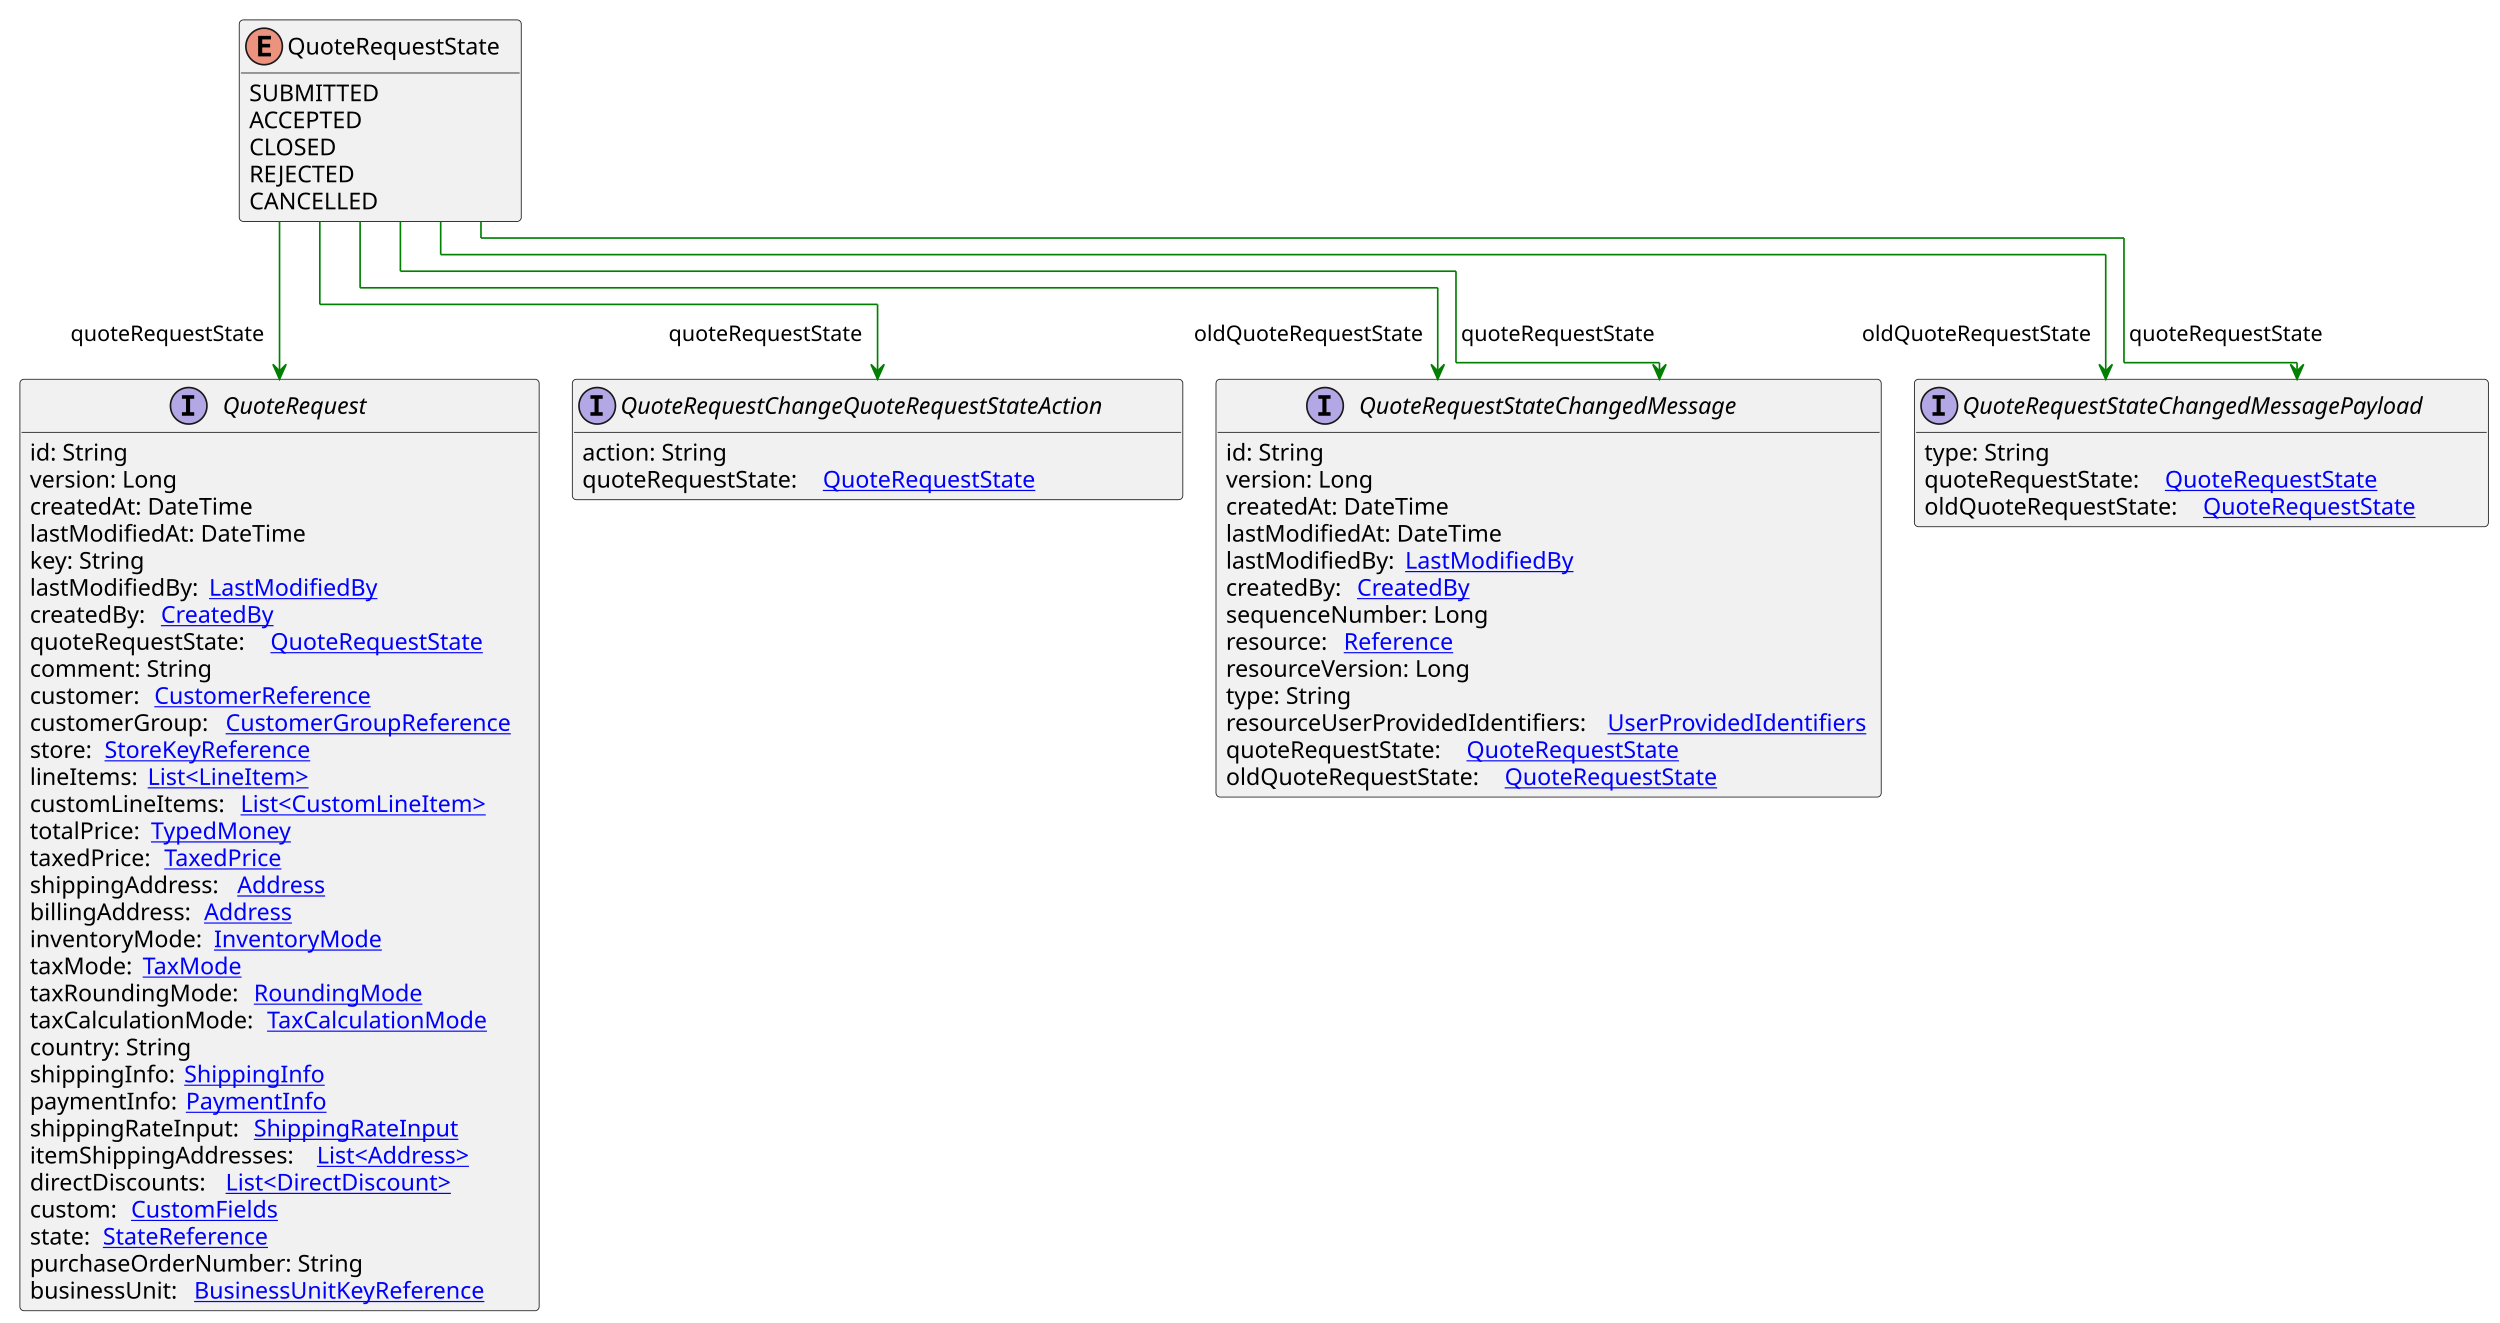
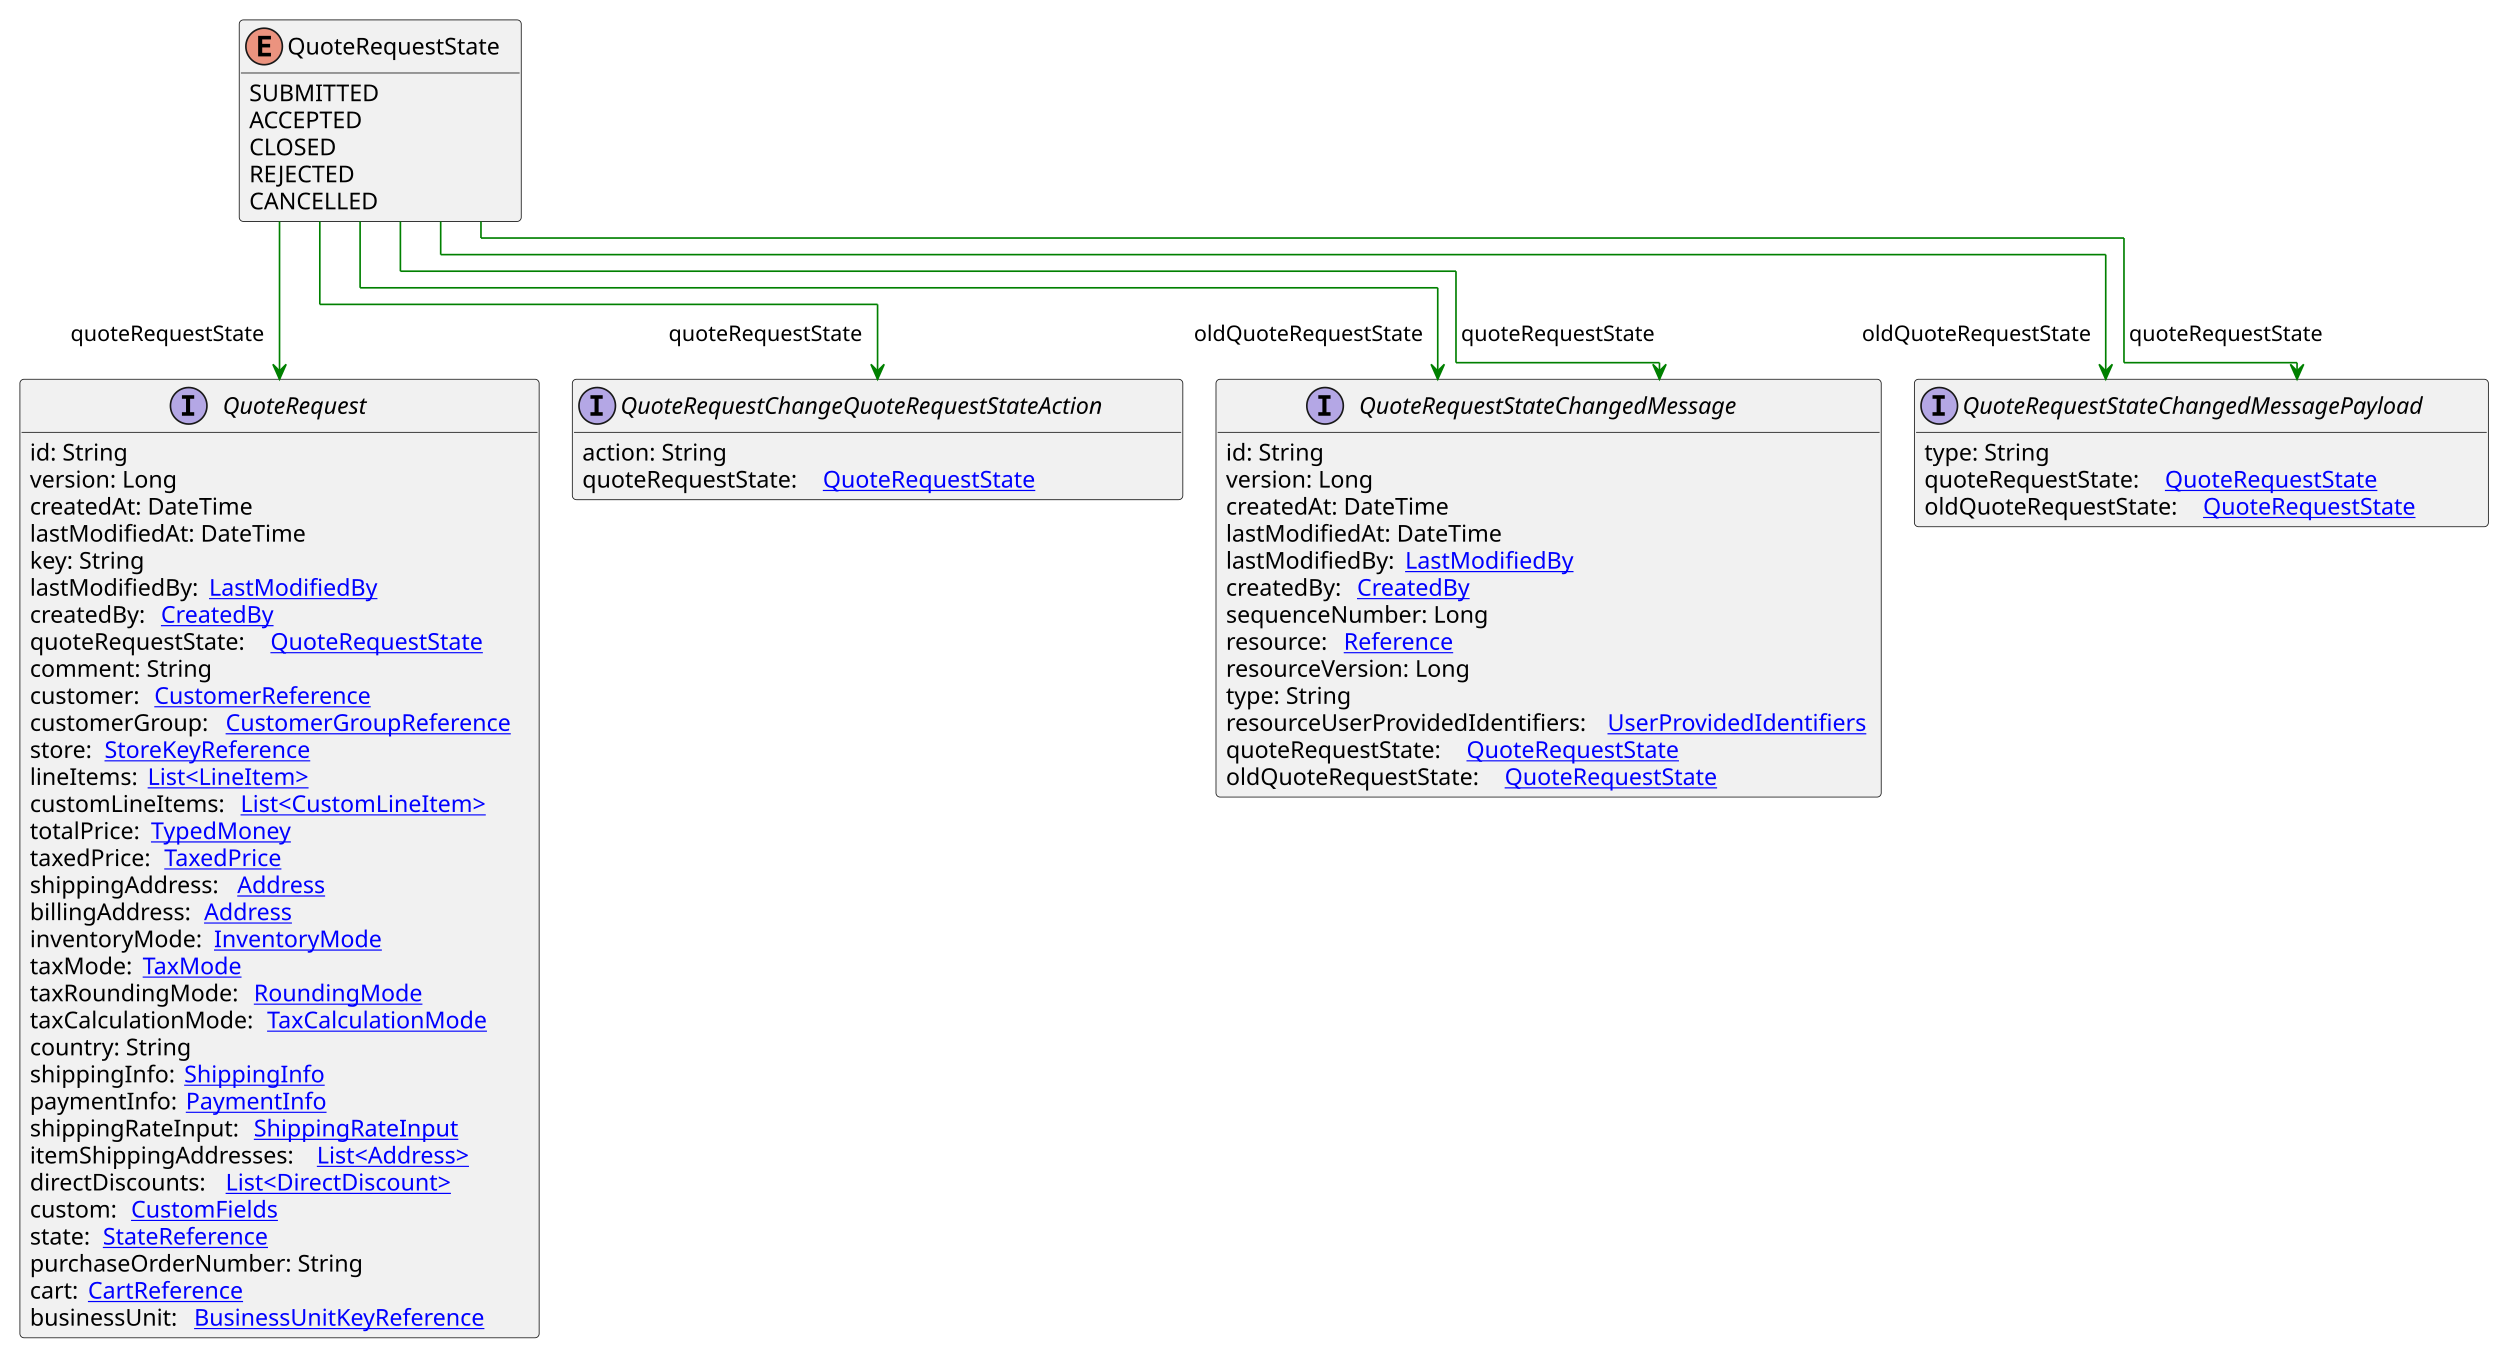
- <svg xmlns="http://www.w3.org/2000/svg" xmlns:xlink="http://www.w3.org/1999/xlink" contentStyleType="text/css" height="797px" preserveAspectRatio="none" style="width:1507px;height:797px;background:#FFFFFF;" version="1.1" viewBox="0 0 1507 797" width="1507px" zoomAndPan="magnify">
+ <svg xmlns="http://www.w3.org/2000/svg" xmlns:xlink="http://www.w3.org/1999/xlink" contentStyleType="text/css" height="813px" preserveAspectRatio="none" style="width:1507px;height:813px;background:#FFFFFF;" version="1.1" viewBox="0 0 1507 813" width="1507px" zoomAndPan="magnify">
  <defs />
  <g>
    <g id="elem_QuoteRequestState">
      <rect codeLine="3" fill="#F1F1F1" height="121.484" id="QuoteRequestState" rx="2.5" ry="2.5" style="stroke:#181818;stroke-width:0.5;" width="170" x="144.214" y="12" />
      <ellipse cx="159.214" cy="28" fill="#EB937F" rx="11" ry="11" style="stroke:#181818;stroke-width:1.0;" />
      <path d="M163.324,34 L155.605,34 L155.605,21.609 L163.324,21.609 L163.324,23.766 L158.058,23.766 L158.058,26.438 L162.824,26.438 L162.824,28.594 L158.058,28.594 L158.058,31.844 L163.324,31.844 L163.324,34 Z " fill="#000000" />
      <text fill="#000000" font-family="sans-serif" font-size="14" lengthAdjust="spacing" textLength="138" x="173.214" y="32.847">QuoteRequestState</text>
      <line style="stroke:#181818;stroke-width:0.5;" x1="145.214" x2="313.214" y1="44" y2="44" />
      <text fill="#000000" font-family="sans-serif" font-size="14" lengthAdjust="spacing" textLength="82" x="150.214" y="60.995">SUBMITTED</text>
      <text fill="#000000" font-family="sans-serif" font-size="14" lengthAdjust="spacing" textLength="76" x="150.214" y="77.292">ACCEPTED</text>
      <text fill="#000000" font-family="sans-serif" font-size="14" lengthAdjust="spacing" textLength="57" x="150.214" y="93.589">CLOSED</text>
      <text fill="#000000" font-family="sans-serif" font-size="14" lengthAdjust="spacing" textLength="70" x="150.214" y="109.886">REJECTED</text>
      <text fill="#000000" font-family="sans-serif" font-size="14" lengthAdjust="spacing" textLength="82" x="150.214" y="126.183">CANCELLED</text>
    </g>
    <a href="QuoteRequestStateChangedMessage.svg" target="_top" title="QuoteRequestStateChangedMessage.svg" xlink:actuate="onRequest" xlink:href="QuoteRequestStateChangedMessage.svg" xlink:show="new" xlink:title="QuoteRequestStateChangedMessage.svg" xlink:type="simple">
      <g id="elem_QuoteRequestStateChangedMessage">
        <rect codeLine="10" fill="#F1F1F1" height="251.859" id="QuoteRequestStateChangedMessage" rx="2.5" ry="2.5" style="stroke:#181818;stroke-width:0.5;" width="401" x="733" y="228.617" />
        <ellipse cx="798.75" cy="244.617" fill="#B4A7E5" rx="11" ry="11" style="stroke:#181818;stroke-width:1.0;" />
        <path d="M794.672,240.383 L794.672,238.227 L802.062,238.227 L802.062,240.383 L799.594,240.383 L799.594,248.461 L802.062,248.461 L802.062,250.617 L794.672,250.617 L794.672,248.461 L797.141,248.461 L797.141,240.383 L794.672,240.383 Z " fill="#000000" />
        <text fill="#000000" font-family="sans-serif" font-size="14" font-style="italic" lengthAdjust="spacing" textLength="261" x="819.25" y="249.464">QuoteRequestStateChangedMessage</text>
        <line style="stroke:#181818;stroke-width:0.5;" x1="734" x2="1133" y1="260.617" y2="260.617" />
        <text fill="#000000" font-family="sans-serif" font-size="14" lengthAdjust="spacing" textLength="61" x="739" y="277.612">id: String</text>
        <text fill="#000000" font-family="sans-serif" font-size="14" lengthAdjust="spacing" textLength="93" x="739" y="293.909">version: Long</text>
        <text fill="#000000" font-family="sans-serif" font-size="14" lengthAdjust="spacing" textLength="143" x="739" y="310.206">createdAt: DateTime</text>
        <text fill="#000000" font-family="sans-serif" font-size="14" lengthAdjust="spacing" textLength="172" x="739" y="326.503">lastModifiedAt: DateTime</text>
        <text fill="#000000" font-family="sans-serif" font-size="14" lengthAdjust="spacing" textLength="104" x="739" y="342.8">lastModifiedBy:</text>
        <a href="LastModifiedBy.svg" target="_top" title="LastModifiedBy.svg" xlink:actuate="onRequest" xlink:href="LastModifiedBy.svg" xlink:show="new" xlink:title="LastModifiedBy.svg" xlink:type="simple">
          <text fill="#0000FF" font-family="sans-serif" font-size="14" lengthAdjust="spacing" text-decoration="underline" textLength="103" x="847" y="342.8">LastModifiedBy</text>
        </a>
        <text fill="#000000" font-family="sans-serif" font-size="14" lengthAdjust="spacing" textLength="75" x="739" y="359.097">createdBy:</text>
        <a href="CreatedBy.svg" target="_top" title="CreatedBy.svg" xlink:actuate="onRequest" xlink:href="CreatedBy.svg" xlink:show="new" xlink:title="CreatedBy.svg" xlink:type="simple">
          <text fill="#0000FF" font-family="sans-serif" font-size="14" lengthAdjust="spacing" text-decoration="underline" textLength="72" x="818" y="359.097">CreatedBy</text>
        </a>
        <text fill="#000000" font-family="sans-serif" font-size="14" lengthAdjust="spacing" textLength="168" x="739" y="375.394">sequenceNumber: Long</text>
        <text fill="#000000" font-family="sans-serif" font-size="14" lengthAdjust="spacing" textLength="67" x="739" y="391.69">resource:</text>
        <a href="Reference.svg" target="_top" title="Reference.svg" xlink:actuate="onRequest" xlink:href="Reference.svg" xlink:show="new" xlink:title="Reference.svg" xlink:type="simple">
          <text fill="#0000FF" font-family="sans-serif" font-size="14" lengthAdjust="spacing" text-decoration="underline" textLength="72" x="810" y="391.69">Reference</text>
        </a>
        <text fill="#000000" font-family="sans-serif" font-size="14" lengthAdjust="spacing" textLength="157" x="739" y="407.987">resourceVersion: Long</text>
        <text fill="#000000" font-family="sans-serif" font-size="14" lengthAdjust="spacing" textLength="79" x="739" y="424.284">type: String</text>
        <text fill="#000000" font-family="sans-serif" font-size="14" lengthAdjust="spacing" textLength="226" x="739" y="440.581">resourceUserProvidedIdentifiers:</text>
        <a href="UserProvidedIdentifiers.svg" target="_top" title="UserProvidedIdentifiers.svg" xlink:actuate="onRequest" xlink:href="UserProvidedIdentifiers.svg" xlink:show="new" xlink:title="UserProvidedIdentifiers.svg" xlink:type="simple">
          <text fill="#0000FF" font-family="sans-serif" font-size="14" lengthAdjust="spacing" text-decoration="underline" textLength="159" x="969" y="440.581">UserProvidedIdentifiers</text>
        </a>
        <text fill="#000000" font-family="sans-serif" font-size="14" lengthAdjust="spacing" textLength="141" x="739" y="456.878">quoteRequestState:</text>
        <a href="QuoteRequestState.svg" target="_top" title="QuoteRequestState.svg" xlink:actuate="onRequest" xlink:href="QuoteRequestState.svg" xlink:show="new" xlink:title="QuoteRequestState.svg" xlink:type="simple">
          <text fill="#0000FF" font-family="sans-serif" font-size="14" lengthAdjust="spacing" text-decoration="underline" textLength="138" x="884" y="456.878">QuoteRequestState</text>
        </a>
        <text fill="#000000" font-family="sans-serif" font-size="14" lengthAdjust="spacing" textLength="164" x="739" y="473.175">oldQuoteRequestState:</text>
        <a href="QuoteRequestState.svg" target="_top" title="QuoteRequestState.svg" xlink:actuate="onRequest" xlink:href="QuoteRequestState.svg" xlink:show="new" xlink:title="QuoteRequestState.svg" xlink:type="simple">
          <text fill="#0000FF" font-family="sans-serif" font-size="14" lengthAdjust="spacing" text-decoration="underline" textLength="138" x="907" y="473.175">QuoteRequestState</text>
        </a>
      </g>
    </a>
    <a href="QuoteRequestStateChangedMessagePayload.svg" target="_top" title="QuoteRequestStateChangedMessagePayload.svg" xlink:actuate="onRequest" xlink:href="QuoteRequestStateChangedMessagePayload.svg" xlink:show="new" xlink:title="QuoteRequestStateChangedMessagePayload.svg" xlink:type="simple">
      <g id="elem_QuoteRequestStateChangedMessagePayload">
        <rect codeLine="25" fill="#F1F1F1" height="88.891" id="QuoteRequestStateChangedMessagePayload" rx="2.5" ry="2.5" style="stroke:#181818;stroke-width:0.5;" width="346" x="1154" y="228.617" />
        <ellipse cx="1169" cy="244.617" fill="#B4A7E5" rx="11" ry="11" style="stroke:#181818;stroke-width:1.0;" />
        <path d="M1164.922,240.383 L1164.922,238.227 L1172.312,238.227 L1172.312,240.383 L1169.844,240.383 L1169.844,248.461 L1172.312,248.461 L1172.312,250.617 L1164.922,250.617 L1164.922,248.461 L1167.391,248.461 L1167.391,240.383 L1164.922,240.383 Z " fill="#000000" />
        <text fill="#000000" font-family="sans-serif" font-size="14" font-style="italic" lengthAdjust="spacing" textLength="314" x="1183" y="249.464">QuoteRequestStateChangedMessagePayload</text>
        <line style="stroke:#181818;stroke-width:0.5;" x1="1155" x2="1499" y1="260.617" y2="260.617" />
        <text fill="#000000" font-family="sans-serif" font-size="14" lengthAdjust="spacing" textLength="79" x="1160" y="277.612">type: String</text>
        <text fill="#000000" font-family="sans-serif" font-size="14" lengthAdjust="spacing" textLength="141" x="1160" y="293.909">quoteRequestState:</text>
        <a href="QuoteRequestState.svg" target="_top" title="QuoteRequestState.svg" xlink:actuate="onRequest" xlink:href="QuoteRequestState.svg" xlink:show="new" xlink:title="QuoteRequestState.svg" xlink:type="simple">
          <text fill="#0000FF" font-family="sans-serif" font-size="14" lengthAdjust="spacing" text-decoration="underline" textLength="138" x="1305" y="293.909">QuoteRequestState</text>
        </a>
        <text fill="#000000" font-family="sans-serif" font-size="14" lengthAdjust="spacing" textLength="164" x="1160" y="310.206">oldQuoteRequestState:</text>
        <a href="QuoteRequestState.svg" target="_top" title="QuoteRequestState.svg" xlink:actuate="onRequest" xlink:href="QuoteRequestState.svg" xlink:show="new" xlink:title="QuoteRequestState.svg" xlink:type="simple">
          <text fill="#0000FF" font-family="sans-serif" font-size="14" lengthAdjust="spacing" text-decoration="underline" textLength="138" x="1328" y="310.206">QuoteRequestState</text>
        </a>
      </g>
    </a>
    <a href="QuoteRequest.svg" target="_top" title="QuoteRequest.svg" xlink:actuate="onRequest" xlink:href="QuoteRequest.svg" xlink:show="new" xlink:title="QuoteRequest.svg" xlink:type="simple">
      <g id="elem_QuoteRequest">
-         <rect codeLine="30" fill="#F1F1F1" height="561.5" id="QuoteRequest" rx="2.5" ry="2.5" style="stroke:#181818;stroke-width:0.5;" width="313" x="12" y="228.617" />
+         <rect codeLine="30" fill="#F1F1F1" height="577.797" id="QuoteRequest" rx="2.5" ry="2.5" style="stroke:#181818;stroke-width:0.5;" width="313" x="12" y="228.617" />
        <ellipse cx="113.75" cy="244.617" fill="#B4A7E5" rx="11" ry="11" style="stroke:#181818;stroke-width:1.0;" />
        <path d="M109.672,240.383 L109.672,238.227 L117.062,238.227 L117.062,240.383 L114.594,240.383 L114.594,248.461 L117.062,248.461 L117.062,250.617 L109.672,250.617 L109.672,248.461 L112.141,248.461 L112.141,240.383 L109.672,240.383 Z " fill="#000000" />
        <text fill="#000000" font-family="sans-serif" font-size="14" font-style="italic" lengthAdjust="spacing" textLength="101" x="134.25" y="249.464">QuoteRequest</text>
        <line style="stroke:#181818;stroke-width:0.5;" x1="13" x2="324" y1="260.617" y2="260.617" />
        <text fill="#000000" font-family="sans-serif" font-size="14" lengthAdjust="spacing" textLength="61" x="18" y="277.612">id: String</text>
        <text fill="#000000" font-family="sans-serif" font-size="14" lengthAdjust="spacing" textLength="93" x="18" y="293.909">version: Long</text>
        <text fill="#000000" font-family="sans-serif" font-size="14" lengthAdjust="spacing" textLength="143" x="18" y="310.206">createdAt: DateTime</text>
        <text fill="#000000" font-family="sans-serif" font-size="14" lengthAdjust="spacing" textLength="172" x="18" y="326.503">lastModifiedAt: DateTime</text>
        <text fill="#000000" font-family="sans-serif" font-size="14" lengthAdjust="spacing" textLength="73" x="18" y="342.8">key: String</text>
        <text fill="#000000" font-family="sans-serif" font-size="14" lengthAdjust="spacing" textLength="104" x="18" y="359.097">lastModifiedBy:</text>
        <a href="LastModifiedBy.svg" target="_top" title="LastModifiedBy.svg" xlink:actuate="onRequest" xlink:href="LastModifiedBy.svg" xlink:show="new" xlink:title="LastModifiedBy.svg" xlink:type="simple">
          <text fill="#0000FF" font-family="sans-serif" font-size="14" lengthAdjust="spacing" text-decoration="underline" textLength="103" x="126" y="359.097">LastModifiedBy</text>
        </a>
        <text fill="#000000" font-family="sans-serif" font-size="14" lengthAdjust="spacing" textLength="75" x="18" y="375.394">createdBy:</text>
        <a href="CreatedBy.svg" target="_top" title="CreatedBy.svg" xlink:actuate="onRequest" xlink:href="CreatedBy.svg" xlink:show="new" xlink:title="CreatedBy.svg" xlink:type="simple">
          <text fill="#0000FF" font-family="sans-serif" font-size="14" lengthAdjust="spacing" text-decoration="underline" textLength="72" x="97" y="375.394">CreatedBy</text>
        </a>
        <text fill="#000000" font-family="sans-serif" font-size="14" lengthAdjust="spacing" textLength="141" x="18" y="391.69">quoteRequestState:</text>
        <a href="QuoteRequestState.svg" target="_top" title="QuoteRequestState.svg" xlink:actuate="onRequest" xlink:href="QuoteRequestState.svg" xlink:show="new" xlink:title="QuoteRequestState.svg" xlink:type="simple">
          <text fill="#0000FF" font-family="sans-serif" font-size="14" lengthAdjust="spacing" text-decoration="underline" textLength="138" x="163" y="391.69">QuoteRequestState</text>
        </a>
        <text fill="#000000" font-family="sans-serif" font-size="14" lengthAdjust="spacing" textLength="115" x="18" y="407.987">comment: String</text>
        <text fill="#000000" font-family="sans-serif" font-size="14" lengthAdjust="spacing" textLength="71" x="18" y="424.284">customer:</text>
        <a href="CustomerReference.svg" target="_top" title="CustomerReference.svg" xlink:actuate="onRequest" xlink:href="CustomerReference.svg" xlink:show="new" xlink:title="CustomerReference.svg" xlink:type="simple">
          <text fill="#0000FF" font-family="sans-serif" font-size="14" lengthAdjust="spacing" text-decoration="underline" textLength="140" x="93" y="424.284">CustomerReference</text>
        </a>
        <text fill="#000000" font-family="sans-serif" font-size="14" lengthAdjust="spacing" textLength="114" x="18" y="440.581">customerGroup:</text>
        <a href="CustomerGroupReference.svg" target="_top" title="CustomerGroupReference.svg" xlink:actuate="onRequest" xlink:href="CustomerGroupReference.svg" xlink:show="new" xlink:title="CustomerGroupReference.svg" xlink:type="simple">
          <text fill="#0000FF" font-family="sans-serif" font-size="14" lengthAdjust="spacing" text-decoration="underline" textLength="183" x="136" y="440.581">CustomerGroupReference</text>
        </a>
        <text fill="#000000" font-family="sans-serif" font-size="14" lengthAdjust="spacing" textLength="41" x="18" y="456.878">store:</text>
        <a href="StoreKeyReference.svg" target="_top" title="StoreKeyReference.svg" xlink:actuate="onRequest" xlink:href="StoreKeyReference.svg" xlink:show="new" xlink:title="StoreKeyReference.svg" xlink:type="simple">
          <text fill="#0000FF" font-family="sans-serif" font-size="14" lengthAdjust="spacing" text-decoration="underline" textLength="134" x="63" y="456.878">StoreKeyReference</text>
        </a>
        <text fill="#000000" font-family="sans-serif" font-size="14" lengthAdjust="spacing" textLength="67" x="18" y="473.175">lineItems:</text>
        <a href="LineItem.svg" target="_top" title="LineItem.svg" xlink:actuate="onRequest" xlink:href="LineItem.svg" xlink:show="new" xlink:title="LineItem.svg" xlink:type="simple">
          <text fill="#0000FF" font-family="sans-serif" font-size="14" lengthAdjust="spacing" text-decoration="underline" textLength="105" x="89" y="473.175">List&lt;LineItem&gt;</text>
        </a>
        <text fill="#000000" font-family="sans-serif" font-size="14" lengthAdjust="spacing" textLength="123" x="18" y="489.472">customLineItems:</text>
        <a href="CustomLineItem.svg" target="_top" title="CustomLineItem.svg" xlink:actuate="onRequest" xlink:href="CustomLineItem.svg" xlink:show="new" xlink:title="CustomLineItem.svg" xlink:type="simple">
          <text fill="#0000FF" font-family="sans-serif" font-size="14" lengthAdjust="spacing" text-decoration="underline" textLength="159" x="145" y="489.472">List&lt;CustomLineItem&gt;</text>
        </a>
        <text fill="#000000" font-family="sans-serif" font-size="14" lengthAdjust="spacing" textLength="69" x="18" y="505.769">totalPrice:</text>
        <a href="TypedMoney.svg" target="_top" title="TypedMoney.svg" xlink:actuate="onRequest" xlink:href="TypedMoney.svg" xlink:show="new" xlink:title="TypedMoney.svg" xlink:type="simple">
          <text fill="#0000FF" font-family="sans-serif" font-size="14" lengthAdjust="spacing" text-decoration="underline" textLength="89" x="91" y="505.769">TypedMoney</text>
        </a>
        <text fill="#000000" font-family="sans-serif" font-size="14" lengthAdjust="spacing" textLength="77" x="18" y="522.065">taxedPrice:</text>
        <a href="TaxedPrice.svg" target="_top" title="TaxedPrice.svg" xlink:actuate="onRequest" xlink:href="TaxedPrice.svg" xlink:show="new" xlink:title="TaxedPrice.svg" xlink:type="simple">
          <text fill="#0000FF" font-family="sans-serif" font-size="14" lengthAdjust="spacing" text-decoration="underline" textLength="76" x="99" y="522.065">TaxedPrice</text>
        </a>
        <text fill="#000000" font-family="sans-serif" font-size="14" lengthAdjust="spacing" textLength="121" x="18" y="538.362">shippingAddress:</text>
        <a href="Address.svg" target="_top" title="Address.svg" xlink:actuate="onRequest" xlink:href="Address.svg" xlink:show="new" xlink:title="Address.svg" xlink:type="simple">
          <text fill="#0000FF" font-family="sans-serif" font-size="14" lengthAdjust="spacing" text-decoration="underline" textLength="57" x="143" y="538.362">Address</text>
        </a>
        <text fill="#000000" font-family="sans-serif" font-size="14" lengthAdjust="spacing" textLength="101" x="18" y="554.659">billingAddress:</text>
        <a href="Address.svg" target="_top" title="Address.svg" xlink:actuate="onRequest" xlink:href="Address.svg" xlink:show="new" xlink:title="Address.svg" xlink:type="simple">
          <text fill="#0000FF" font-family="sans-serif" font-size="14" lengthAdjust="spacing" text-decoration="underline" textLength="57" x="123" y="554.659">Address</text>
        </a>
        <text fill="#000000" font-family="sans-serif" font-size="14" lengthAdjust="spacing" textLength="107" x="18" y="570.956">inventoryMode:</text>
        <a href="InventoryMode.svg" target="_top" title="InventoryMode.svg" xlink:actuate="onRequest" xlink:href="InventoryMode.svg" xlink:show="new" xlink:title="InventoryMode.svg" xlink:type="simple">
          <text fill="#0000FF" font-family="sans-serif" font-size="14" lengthAdjust="spacing" text-decoration="underline" textLength="102" x="129" y="570.956">InventoryMode</text>
        </a>
        <text fill="#000000" font-family="sans-serif" font-size="14" lengthAdjust="spacing" textLength="64" x="18" y="587.253">taxMode:</text>
        <a href="TaxMode.svg" target="_top" title="TaxMode.svg" xlink:actuate="onRequest" xlink:href="TaxMode.svg" xlink:show="new" xlink:title="TaxMode.svg" xlink:type="simple">
          <text fill="#0000FF" font-family="sans-serif" font-size="14" lengthAdjust="spacing" text-decoration="underline" textLength="63" x="86" y="587.253">TaxMode</text>
        </a>
        <text fill="#000000" font-family="sans-serif" font-size="14" lengthAdjust="spacing" textLength="131" x="18" y="603.55">taxRoundingMode:</text>
        <a href="RoundingMode.svg" target="_top" title="RoundingMode.svg" xlink:actuate="onRequest" xlink:href="RoundingMode.svg" xlink:show="new" xlink:title="RoundingMode.svg" xlink:type="simple">
          <text fill="#0000FF" font-family="sans-serif" font-size="14" lengthAdjust="spacing" text-decoration="underline" textLength="106" x="153" y="603.55">RoundingMode</text>
        </a>
        <text fill="#000000" font-family="sans-serif" font-size="14" lengthAdjust="spacing" textLength="139" x="18" y="619.847">taxCalculationMode:</text>
        <a href="TaxCalculationMode.svg" target="_top" title="TaxCalculationMode.svg" xlink:actuate="onRequest" xlink:href="TaxCalculationMode.svg" xlink:show="new" xlink:title="TaxCalculationMode.svg" xlink:type="simple">
          <text fill="#0000FF" font-family="sans-serif" font-size="14" lengthAdjust="spacing" text-decoration="underline" textLength="138" x="161" y="619.847">TaxCalculationMode</text>
        </a>
        <text fill="#000000" font-family="sans-serif" font-size="14" lengthAdjust="spacing" textLength="101" x="18" y="636.144">country: String</text>
        <text fill="#000000" font-family="sans-serif" font-size="14" lengthAdjust="spacing" textLength="89" x="18" y="652.44">shippingInfo:</text>
        <a href="ShippingInfo.svg" target="_top" title="ShippingInfo.svg" xlink:actuate="onRequest" xlink:href="ShippingInfo.svg" xlink:show="new" xlink:title="ShippingInfo.svg" xlink:type="simple">
          <text fill="#0000FF" font-family="sans-serif" font-size="14" lengthAdjust="spacing" text-decoration="underline" textLength="85" x="111" y="652.44">ShippingInfo</text>
        </a>
        <text fill="#000000" font-family="sans-serif" font-size="14" lengthAdjust="spacing" textLength="90" x="18" y="668.737">paymentInfo:</text>
        <a href="PaymentInfo.svg" target="_top" title="PaymentInfo.svg" xlink:actuate="onRequest" xlink:href="PaymentInfo.svg" xlink:show="new" xlink:title="PaymentInfo.svg" xlink:type="simple">
          <text fill="#0000FF" font-family="sans-serif" font-size="14" lengthAdjust="spacing" text-decoration="underline" textLength="85" x="112" y="668.737">PaymentInfo</text>
        </a>
        <text fill="#000000" font-family="sans-serif" font-size="14" lengthAdjust="spacing" textLength="131" x="18" y="685.034">shippingRateInput:</text>
        <a href="ShippingRateInput.svg" target="_top" title="ShippingRateInput.svg" xlink:actuate="onRequest" xlink:href="ShippingRateInput.svg" xlink:show="new" xlink:title="ShippingRateInput.svg" xlink:type="simple">
          <text fill="#0000FF" font-family="sans-serif" font-size="14" lengthAdjust="spacing" text-decoration="underline" textLength="127" x="153" y="685.034">ShippingRateInput</text>
        </a>
        <text fill="#000000" font-family="sans-serif" font-size="14" lengthAdjust="spacing" textLength="169" x="18" y="701.331">itemShippingAddresses:</text>
        <a href="Address.svg" target="_top" title="Address.svg" xlink:actuate="onRequest" xlink:href="Address.svg" xlink:show="new" xlink:title="Address.svg" xlink:type="simple">
          <text fill="#0000FF" font-family="sans-serif" font-size="14" lengthAdjust="spacing" text-decoration="underline" textLength="104" x="191" y="701.331">List&lt;Address&gt;</text>
        </a>
        <text fill="#000000" font-family="sans-serif" font-size="14" lengthAdjust="spacing" textLength="114" x="18" y="717.628">directDiscounts:</text>
        <a href="DirectDiscount.svg" target="_top" title="DirectDiscount.svg" xlink:actuate="onRequest" xlink:href="DirectDiscount.svg" xlink:show="new" xlink:title="DirectDiscount.svg" xlink:type="simple">
          <text fill="#0000FF" font-family="sans-serif" font-size="14" lengthAdjust="spacing" text-decoration="underline" textLength="150" x="136" y="717.628">List&lt;DirectDiscount&gt;</text>
        </a>
        <text fill="#000000" font-family="sans-serif" font-size="14" lengthAdjust="spacing" textLength="57" x="18" y="733.925">custom:</text>
        <a href="CustomFields.svg" target="_top" title="CustomFields.svg" xlink:actuate="onRequest" xlink:href="CustomFields.svg" xlink:show="new" xlink:title="CustomFields.svg" xlink:type="simple">
          <text fill="#0000FF" font-family="sans-serif" font-size="14" lengthAdjust="spacing" text-decoration="underline" textLength="94" x="79" y="733.925">CustomFields</text>
        </a>
        <text fill="#000000" font-family="sans-serif" font-size="14" lengthAdjust="spacing" textLength="40" x="18" y="750.222">state:</text>
        <a href="StateReference.svg" target="_top" title="StateReference.svg" xlink:actuate="onRequest" xlink:href="StateReference.svg" xlink:show="new" xlink:title="StateReference.svg" xlink:type="simple">
          <text fill="#0000FF" font-family="sans-serif" font-size="14" lengthAdjust="spacing" text-decoration="underline" textLength="108" x="62" y="750.222">StateReference</text>
        </a>
        <text fill="#000000" font-family="sans-serif" font-size="14" lengthAdjust="spacing" textLength="208" x="18" y="766.519">purchaseOrderNumber: String</text>
-         <text fill="#000000" font-family="sans-serif" font-size="14" lengthAdjust="spacing" textLength="95" x="18" y="782.815">businessUnit:</text>
+         <text fill="#000000" font-family="sans-serif" font-size="14" lengthAdjust="spacing" textLength="31" x="18" y="782.815">cart:</text>
+         <a href="CartReference.svg" target="_top" title="CartReference.svg" xlink:actuate="onRequest" xlink:href="CartReference.svg" xlink:show="new" xlink:title="CartReference.svg" xlink:type="simple">
+           <text fill="#0000FF" font-family="sans-serif" font-size="14" lengthAdjust="spacing" text-decoration="underline" textLength="100" x="53" y="782.815">CartReference</text>
+         </a>
+         <text fill="#000000" font-family="sans-serif" font-size="14" lengthAdjust="spacing" textLength="95" x="18" y="799.112">businessUnit:</text>
        <a href="BusinessUnitKeyReference.svg" target="_top" title="BusinessUnitKeyReference.svg" xlink:actuate="onRequest" xlink:href="BusinessUnitKeyReference.svg" xlink:show="new" xlink:title="BusinessUnitKeyReference.svg" xlink:type="simple">
-           <text fill="#0000FF" font-family="sans-serif" font-size="14" lengthAdjust="spacing" text-decoration="underline" textLength="188" x="117" y="782.815">BusinessUnitKeyReference</text>
+           <text fill="#0000FF" font-family="sans-serif" font-size="14" lengthAdjust="spacing" text-decoration="underline" textLength="188" x="117" y="799.112">BusinessUnitKeyReference</text>
        </a>
      </g>
    </a>
    <a href="QuoteRequestChangeQuoteRequestStateAction.svg" target="_top" title="QuoteRequestChangeQuoteRequestStateAction.svg" xlink:actuate="onRequest" xlink:href="QuoteRequestChangeQuoteRequestStateAction.svg" xlink:show="new" xlink:title="QuoteRequestChangeQuoteRequestStateAction.svg" xlink:type="simple">
      <g id="elem_QuoteRequestChangeQuoteRequestStateAction">
-         <rect codeLine="64" fill="#F1F1F1" height="72.594" id="QuoteRequestChangeQuoteRequestStateAction" rx="2.5" ry="2.5" style="stroke:#181818;stroke-width:0.5;" width="368" x="345" y="228.617" />
+         <rect codeLine="65" fill="#F1F1F1" height="72.594" id="QuoteRequestChangeQuoteRequestStateAction" rx="2.5" ry="2.5" style="stroke:#181818;stroke-width:0.5;" width="368" x="345" y="228.617" />
        <ellipse cx="360" cy="244.617" fill="#B4A7E5" rx="11" ry="11" style="stroke:#181818;stroke-width:1.0;" />
        <path d="M355.922,240.383 L355.922,238.227 L363.312,238.227 L363.312,240.383 L360.844,240.383 L360.844,248.461 L363.312,248.461 L363.312,250.617 L355.922,250.617 L355.922,248.461 L358.391,248.461 L358.391,240.383 L355.922,240.383 Z " fill="#000000" />
        <text fill="#000000" font-family="sans-serif" font-size="14" font-style="italic" lengthAdjust="spacing" textLength="336" x="374" y="249.464">QuoteRequestChangeQuoteRequestStateAction</text>
        <line style="stroke:#181818;stroke-width:0.5;" x1="346" x2="712" y1="260.617" y2="260.617" />
        <text fill="#000000" font-family="sans-serif" font-size="14" lengthAdjust="spacing" textLength="91" x="351" y="277.612">action: String</text>
        <text fill="#000000" font-family="sans-serif" font-size="14" lengthAdjust="spacing" textLength="141" x="351" y="293.909">quoteRequestState:</text>
        <a href="QuoteRequestState.svg" target="_top" title="QuoteRequestState.svg" xlink:actuate="onRequest" xlink:href="QuoteRequestState.svg" xlink:show="new" xlink:title="QuoteRequestState.svg" xlink:type="simple">
          <text fill="#0000FF" font-family="sans-serif" font-size="14" lengthAdjust="spacing" text-decoration="underline" textLength="138" x="496" y="293.909">QuoteRequestState</text>
        </a>
      </g>
    </a>
    <line style="stroke:#008000;stroke-width:1.0;" x1="241.357" x2="241.357" y1="133.484" y2="163.484" />
    <line style="stroke:#008000;stroke-width:1.0;" x1="241.357" x2="877.667" y1="163.484" y2="163.484" />
    <line style="stroke:#008000;stroke-width:1.0;" x1="877.667" x2="877.667" y1="163.484" y2="218.617" />
    <line style="stroke:#008000;stroke-width:1.0;" x1="877.667" x2="1000.333" y1="218.617" y2="218.617" />
    <line style="stroke:#008000;stroke-width:1.0;" x1="1000.333" x2="1000.333" y1="218.617" y2="228.617" />
    <polygon fill="#008000" points="1000.333,228.617,1004.333,219.617,1000.333,223.617,996.333,219.617,1000.333,228.617" style="stroke:#008000;stroke-width:1.0;" />
    <text fill="#000000" font-family="sans-serif" font-size="13" lengthAdjust="spacing" textLength="124" x="880.667" y="205.551">quoteRequestState</text>
    <line style="stroke:#008000;stroke-width:1.0;" x1="217.071" x2="217.071" y1="133.484" y2="173.484" />
    <line style="stroke:#008000;stroke-width:1.0;" x1="217.071" x2="866.667" y1="173.484" y2="173.484" />
    <line style="stroke:#008000;stroke-width:1.0;" x1="866.667" x2="866.667" y1="173.484" y2="228.617" />
    <polygon fill="#008000" points="866.667,228.617,870.667,219.617,866.667,223.617,862.667,219.617,866.667,228.617" style="stroke:#008000;stroke-width:1.0;" />
    <text fill="#000000" font-family="sans-serif" font-size="13" lengthAdjust="spacing" textLength="145" x="719.667" y="205.551">oldQuoteRequestState</text>
    <line style="stroke:#008000;stroke-width:1.0;" x1="289.929" x2="289.929" y1="133.484" y2="143.484" />
    <line style="stroke:#008000;stroke-width:1.0;" x1="289.929" x2="1280.333" y1="143.484" y2="143.484" />
    <line style="stroke:#008000;stroke-width:1.0;" x1="1280.333" x2="1280.333" y1="143.484" y2="218.617" />
    <line style="stroke:#008000;stroke-width:1.0;" x1="1280.333" x2="1384.667" y1="218.617" y2="218.617" />
    <line style="stroke:#008000;stroke-width:1.0;" x1="1384.667" x2="1384.667" y1="218.617" y2="228.617" />
    <polygon fill="#008000" points="1384.667,228.617,1388.667,219.617,1384.667,223.617,1380.667,219.617,1384.667,228.617" style="stroke:#008000;stroke-width:1.0;" />
    <text fill="#000000" font-family="sans-serif" font-size="13" lengthAdjust="spacing" textLength="124" x="1283.333" y="205.551">quoteRequestState</text>
    <line style="stroke:#008000;stroke-width:1.0;" x1="265.643" x2="265.643" y1="133.484" y2="153.484" />
    <line style="stroke:#008000;stroke-width:1.0;" x1="265.643" x2="1269.333" y1="153.484" y2="153.484" />
    <line style="stroke:#008000;stroke-width:1.0;" x1="1269.333" x2="1269.333" y1="153.484" y2="228.617" />
    <polygon fill="#008000" points="1269.333,228.617,1273.333,219.617,1269.333,223.617,1265.333,219.617,1269.333,228.617" style="stroke:#008000;stroke-width:1.0;" />
    <text fill="#000000" font-family="sans-serif" font-size="13" lengthAdjust="spacing" textLength="145" x="1122.333" y="205.551">oldQuoteRequestState</text>
    <line style="stroke:#008000;stroke-width:1.0;" x1="168.5" x2="168.5" y1="133.484" y2="228.617" />
    <polygon fill="#008000" points="168.5,228.617,172.5,219.617,168.5,223.617,164.5,219.617,168.5,228.617" style="stroke:#008000;stroke-width:1.0;" />
    <text fill="#000000" font-family="sans-serif" font-size="13" lengthAdjust="spacing" textLength="124" x="42.5" y="205.551">quoteRequestState</text>
    <line style="stroke:#008000;stroke-width:1.0;" x1="192.786" x2="192.786" y1="133.484" y2="183.484" />
    <line style="stroke:#008000;stroke-width:1.0;" x1="192.786" x2="529" y1="183.484" y2="183.484" />
    <line style="stroke:#008000;stroke-width:1.0;" x1="529" x2="529" y1="183.484" y2="228.617" />
    <polygon fill="#008000" points="529,228.617,533,219.617,529,223.617,525,219.617,529,228.617" style="stroke:#008000;stroke-width:1.0;" />
    <text fill="#000000" font-family="sans-serif" font-size="13" lengthAdjust="spacing" textLength="124" x="403" y="205.551">quoteRequestState</text>
  </g>
</svg>
